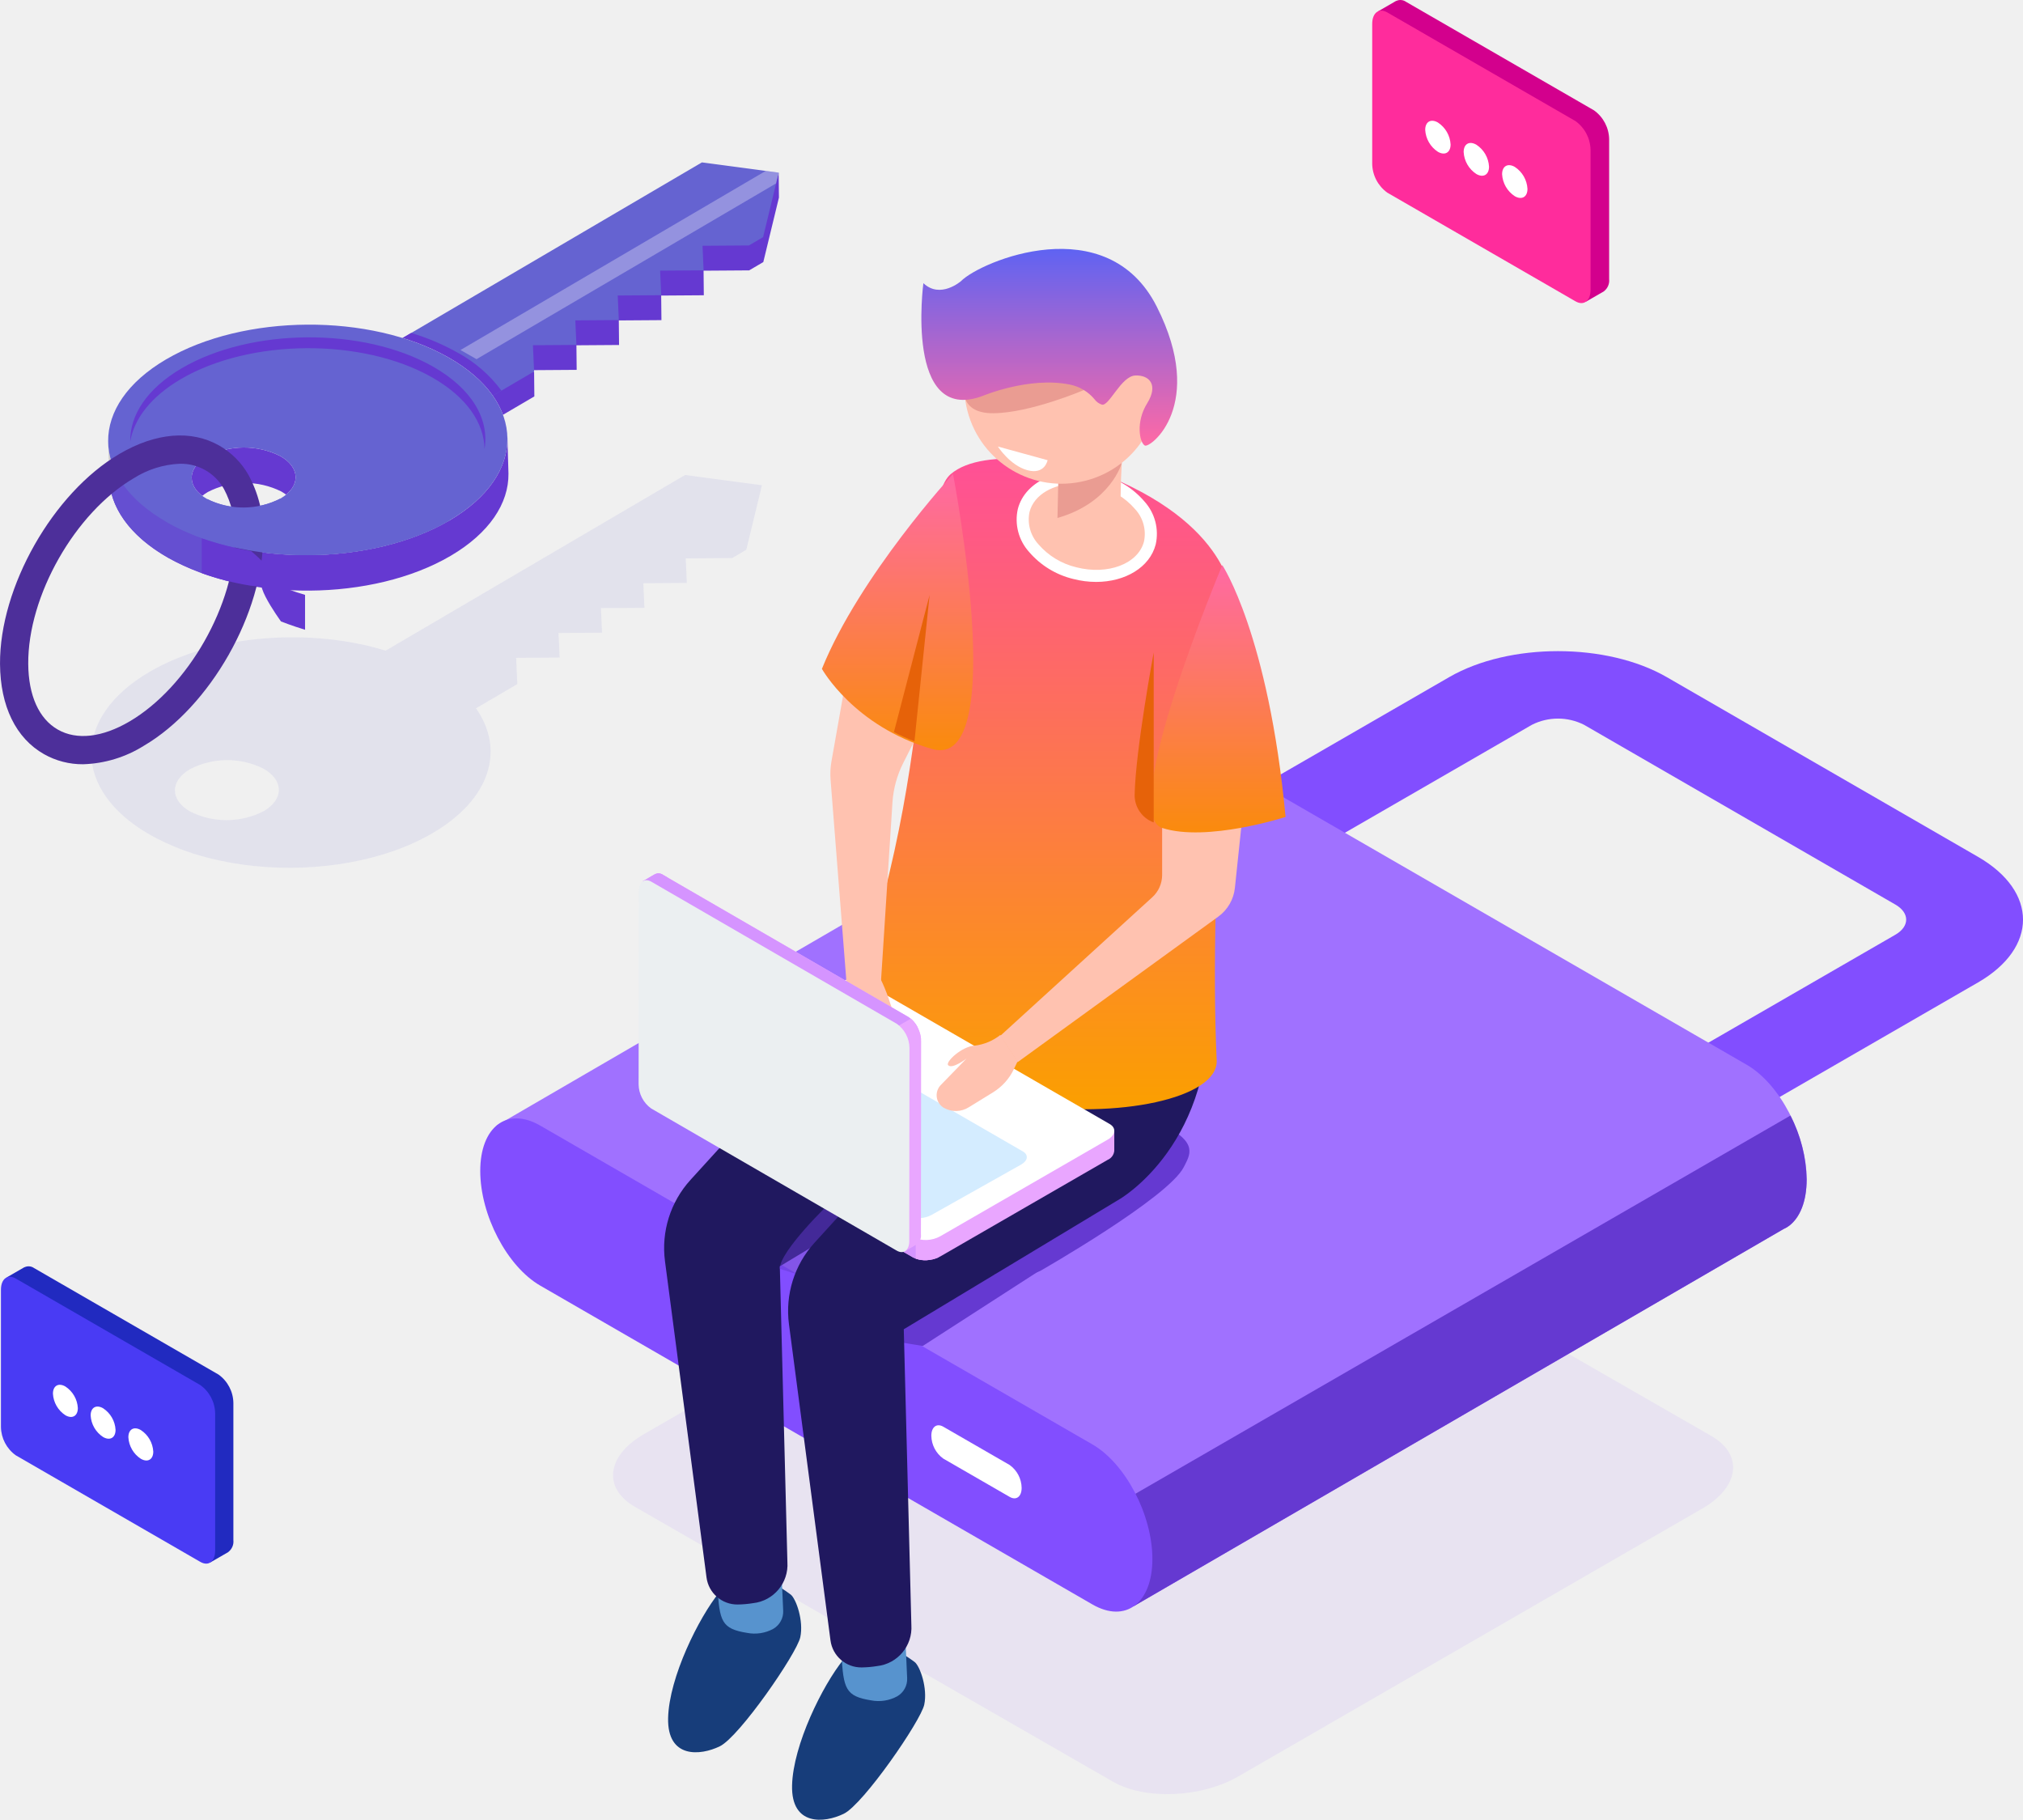
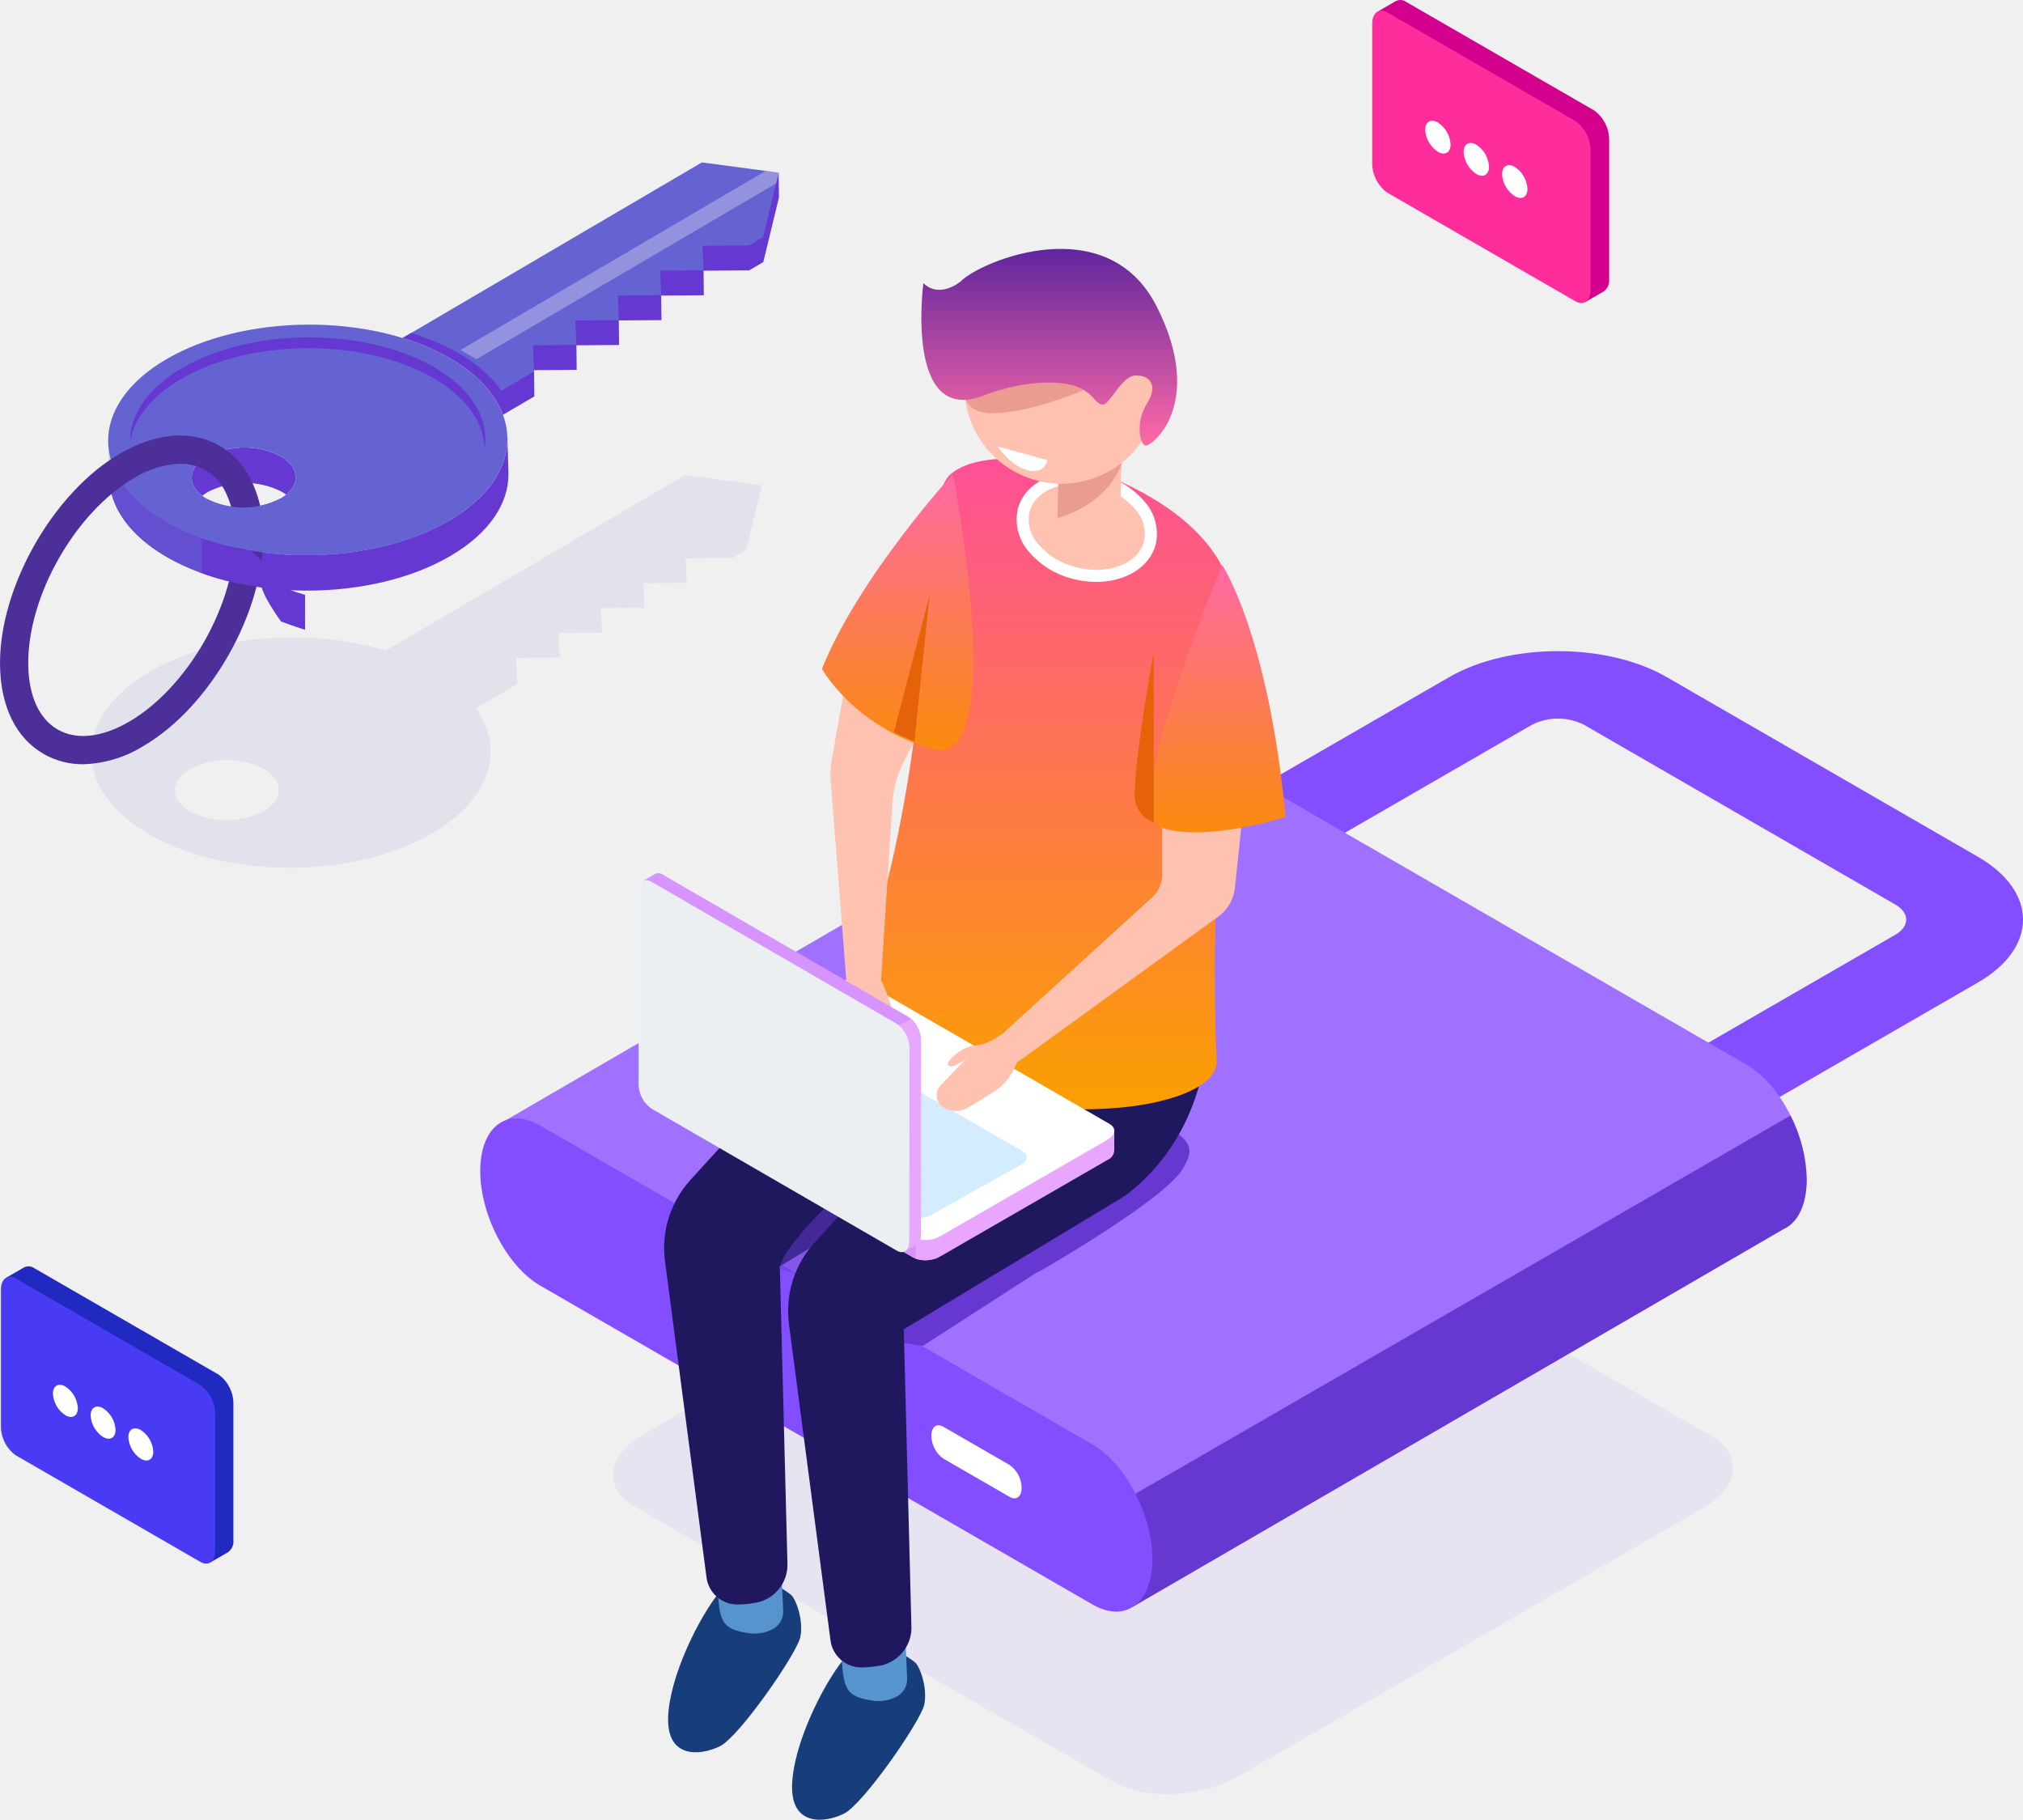
<svg xmlns="http://www.w3.org/2000/svg" width="400" height="359.791" viewBox="0 0 400 359.791">
  <defs>
    <linearGradient id="linear-gradient" x1="0.5" x2="0.5" y2="1" gradientUnits="objectBoundingBox">
      <stop offset="0" stop-color="#ff5096" />
      <stop offset="1" stop-color="#fb9f00" />
    </linearGradient>
    <linearGradient id="linear-gradient-2" x1="0.5" x2="0.5" y2="1" gradientUnits="objectBoundingBox">
-       <stop offset="0" stop-color="#5f63f2" />
+       <stop offset="0" stop-color="#60269E" />
      <stop offset="1" stop-color="#ff69a5" />
    </linearGradient>
    <linearGradient id="linear-gradient-3" x1="0.5" x2="0.5" y2="1" gradientUnits="objectBoundingBox">
      <stop offset="0" stop-color="#ff69a5" />
      <stop offset="1" stop-color="#fa8b0c" />
    </linearGradient>
  </defs>
  <g id="Illustration" transform="translate(-272.318 -62.067)">
    <g id="Group_1674" data-name="Group 1674" transform="translate(272.318 94.169)">
      <path id="Path_1011" data-name="Path 1011" d="M418.437,137.13l-59.2,34.731c-15.008-4.606-34.13-3.182-46.748,4.222-15.352,9.007-15.251,23.437.226,32.229a47.226,47.226,0,0,0,11.645,4.567,62.117,62.117,0,0,0,9.255,1.6c12.311,1.2,25.451-1,34.923-6.554,11.473-6.732,14.312-16.489,8.556-24.661l8.168-4.792-.231-5.186,8.6-.06-.217-4.856,8.6-.06-.217-4.857,8.6-.06-.217-4.856,8.6-.06-.216-4.857,9.177-.065,2.8-1.642,3.09-12.751Zm-83.3,66.455a16.065,16.065,0,0,1-14.533.1c-4.029-2.289-4.056-6.046-.059-8.39a16.065,16.065,0,0,1,14.533-.1C339.106,197.484,339.132,201.24,335.136,203.585Z" transform="translate(-282.977 -75.321)" fill="#6563d1" opacity="0.1" />
      <path id="Path_1012" data-name="Path 1012" d="M456.322,359.336,361.8,304.986c-6.364-3.674-5.566-10.093,1.783-14.335l91.744-52.968c7.349-4.243,18.466-4.7,24.83-1.029L574.678,291c6.364,3.674,5.566,10.092-1.782,14.335l-91.745,52.968C473.8,362.55,462.686,363.01,456.322,359.336Z" transform="translate(-236.289 -39.186)" fill="#a071ff" opacity="0.1" />
      <g id="Group_1649" data-name="Group 1649" transform="translate(94.958 96.636)">
        <g id="Group_1647" data-name="Group 1647" transform="translate(131.334)">
          <path id="Path_1013" data-name="Path 1013" d="M537.617,263.748l-16.343-9.435,60.255-34.788c2.846-1.644,2.846-4.317,0-5.96l-61.555-35.539a11.419,11.419,0,0,0-10.322,0L449.4,212.815l-16.342-9.435,60.255-34.788c11.856-6.845,31.15-6.845,43.006,0l61.555,35.539c11.856,6.845,11.856,17.984,0,24.83Z" transform="translate(-433.054 -163.457)" fill="#824eff" />
        </g>
        <g id="Group_1648" data-name="Group 1648" transform="translate(0 17.329)">
          <path id="Path_1014" data-name="Path 1014" d="M599.992,263.033c0-8.737-5.311-18.886-11.865-22.67L478.958,177.334c-2.935-1.694-5.616-1.814-7.687-.656l-.006,0L340.918,252.419,466.968,347.4l128.417-74.534a5.945,5.945,0,0,0,1.135-.658h0C598.665,270.584,599.992,267.4,599.992,263.033Z" transform="translate(-337.726 -175.917)" fill="#a071ff" />
          <path id="Path_1015" data-name="Path 1015" d="M436.2,326.471,564.62,251.937a5.947,5.947,0,0,0,1.135-.658h0c2.143-1.624,3.47-4.811,3.47-9.175a29.106,29.106,0,0,0-3.2-12.626L419.644,313.993Z" transform="translate(-306.961 -154.986)" fill="#6539d1" />
          <path id="Path_1016" data-name="Path 1016" d="M459.657,325.975l-109.17-63.029c-6.552-3.783-11.864-13.933-11.864-22.669h0c0-8.737,5.311-12.752,11.864-8.969l109.17,63.029c6.552,3.783,11.864,13.931,11.864,22.669h0C471.52,325.743,466.209,329.758,459.657,325.975Z" transform="translate(-338.623 -154.827)" fill="#824eff" />
        </g>
        <path id="Path_1017" data-name="Path 1017" d="M418.244,287.67,405.119,280.1a5.663,5.663,0,0,1-2.366-4.519h0c0-1.741,1.06-2.541,2.366-1.787l13.125,7.572a5.664,5.664,0,0,1,2.364,4.519h0C420.608,287.624,419.55,288.424,418.244,287.67Z" transform="translate(-313.561 -120.45)" fill="#fff" />
      </g>
      <g id="Group_1673" data-name="Group 1673" transform="translate(0 0)">
        <g id="Group_1672" data-name="Group 1672">
          <path id="Path_1018" data-name="Path 1018" d="M343.029,130.768l18.943,10.761,19.33-11.341-.051-4.933-.165.1L381.07,125l8.6-.06-.051-4.857,8.43-.059L398,115.169l8.43-.059-.051-4.858,8.43-.059-.05-4.858,9.012-.063,2.8-1.643,3.09-12.751-.051-4.933-1.491,4.727-13.642-1.822Z" transform="translate(-275.646 -83.917)" fill="#6539d1" />
          <g id="Group_1671" data-name="Group 1671">
            <g id="Group_1670" data-name="Group 1670">
              <g id="Group_1665" data-name="Group 1665" transform="translate(21.383)">
                <g id="Group_1651" data-name="Group 1651" transform="translate(45.949)">
                  <g id="Group_1650" data-name="Group 1650">
                    <path id="Path_1019" data-name="Path 1019" d="M361.929,136.9l19.329-11.341-.232-5.185,8.6-.06-.217-4.856,8.6-.06-.217-4.856,8.6-.06-.217-4.856,8.6-.06-.217-4.856,9.178-.064,2.8-1.643,3.09-12.751-15.185-2.028-71.443,41.917Z" transform="translate(-342.985 -84.219)" fill="#6563d1" />
                  </g>
                </g>
                <g id="Group_1653" data-name="Group 1653" transform="translate(45.948 33.726)">
                  <g id="Group_1652" data-name="Group 1652">
                    <path id="Path_1020" data-name="Path 1020" d="M374.8,124.331a26.634,26.634,0,0,0-8.78-7.569,45.318,45.318,0,0,0-9.074-3.83l-13.962,8.191,18.943,10.761Z" transform="translate(-342.985 -112.931)" fill="#6539d1" />
                  </g>
                </g>
                <g id="Group_1655" data-name="Group 1655" transform="translate(69.665 1.688)" opacity="0.5">
                  <g id="Group_1654" data-name="Group 1654">
                    <path id="Path_1021" data-name="Path 1021" d="M425.568,88.136l.518-2.14-2.548-.341-60.363,35.417,3.179,1.806Z" transform="translate(-363.176 -85.656)" fill="#fff" opacity="0.6" />
                  </g>
                </g>
                <g id="Group_1657" data-name="Group 1657" transform="translate(0.005 55.4)">
                  <g id="Group_1656" data-name="Group 1656">
                    <path id="Path_1022" data-name="Path 1022" d="M304.08,138.4l-.209-7.013,2.245,4.736Z" transform="translate(-303.872 -131.383)" fill="#d3d0cf" />
                  </g>
                </g>
                <path id="Path_1023" data-name="Path 1023" d="M315.721,156.6c15.477,8.792,40.469,8.618,55.822-.39,7.7-4.516,11.508-10.4,11.446-16.243v0l-.215-7.431-1.262,1.406c-1.781-3.662-5.174-7.111-10.2-9.964-15.478-8.792-40.469-8.617-55.822.39S300.243,147.807,315.721,156.6Zm22.357-13.117c4.029,2.289,4.056,6.046.059,8.39a16.065,16.065,0,0,1-14.532.1c-4.029-2.289-4.056-6.046-.059-8.39A16.058,16.058,0,0,1,338.077,143.481Z" transform="translate(-303.836 -78.408)" fill="#6539d1" />
                <g id="Group_1659" data-name="Group 1659" transform="translate(0 32.081)">
                  <g id="Group_1658" data-name="Group 1658">
                    <path id="Path_1024" data-name="Path 1024" d="M315.541,150.631c15.478,8.792,40.471,8.617,55.823-.39s15.25-23.437-.227-32.229-40.469-8.617-55.822.391S300.065,141.839,315.541,150.631ZM337.9,137.514c4.029,2.288,4.056,6.045.059,8.39a16.061,16.061,0,0,1-14.533.1c-4.029-2.288-4.056-6.045-.059-8.39A16.061,16.061,0,0,1,337.9,137.514Z" transform="translate(-303.867 -111.531)" fill="#f2f2f2" />
                  </g>
                </g>
                <path id="Path_1025" data-name="Path 1025" d="M333.456,151.265a15.85,15.85,0,0,1-9.853-1.455c-2.89-1.642-3.708-4.036-2.474-6.126l-7.011-5.56s-3.665-4.135-7.293-8.234c-5.645,8.252-2.673,17.972,8.9,24.544a48.785,48.785,0,0,0,17.308,5.5Z" transform="translate(-303.836 -76.244)" fill="#654fd1" />
                <g id="Group_1661" data-name="Group 1661" transform="translate(0 32.081)">
                  <g id="Group_1660" data-name="Group 1660">
                    <path id="Path_1026" data-name="Path 1026" d="M315.541,150.631a47.136,47.136,0,0,0,11.645,4.567,61.971,61.971,0,0,0,9.255,1.6c12.311,1.2,25.451-1,34.923-6.554,15.352-9.008,15.25-23.437-.227-32.229s-40.469-8.617-55.822.391S300.065,141.839,315.541,150.631ZM337.9,137.514c4.029,2.288,4.056,6.045.059,8.39a16.061,16.061,0,0,1-14.533.1c-4.029-2.288-4.056-6.045-.059-8.39A16.061,16.061,0,0,1,337.9,137.514Z" transform="translate(-303.867 -111.531)" fill="#6563d1" />
                  </g>
                </g>
                <g id="Group_1664" data-name="Group 1664" transform="translate(4.361 34.595)">
                  <g id="Group_1663" data-name="Group 1663">
                    <g id="Group_1662" data-name="Group 1662">
                      <path id="Path_1027" data-name="Path 1027" d="M307.581,134.288c.753-4.492,4.083-8.88,10.013-12.359,13.66-8.014,35.9-8.17,49.666-.348,6.843,3.888,10.3,9.014,10.379,14.171.981-5.856-2.422-11.888-10.215-16.314-13.77-7.823-36.007-7.667-49.666.347C310.887,123.815,307.5,129.068,307.581,134.288Z" transform="translate(-307.58 -113.67)" fill="#6539d1" />
                    </g>
                  </g>
                </g>
              </g>
              <g id="Group_1669" data-name="Group 1669" transform="translate(0 53.996)">
                <g id="Group_1668" data-name="Group 1668">
                  <g id="Group_1667" data-name="Group 1667">
                    <g id="Group_1666" data-name="Group 1666">
                      <path id="Path_1028" data-name="Path 1028" d="M302.1,195.194a15.485,15.485,0,0,1-7.744-2c-5.547-3.147-8.634-9.472-8.689-17.811-.109-15.208,10.477-33.843,23.6-41.542,7.188-4.218,14.2-4.808,19.747-1.656a15.509,15.509,0,0,1,5.742,5.742A23.906,23.906,0,0,1,337.7,150c.108,15.208-10.479,33.845-23.6,41.542A23.986,23.986,0,0,1,302.1,195.194Zm19.152-59.416a18.481,18.481,0,0,0-9.166,2.879c-11.587,6.8-20.937,23.256-20.84,36.691.042,6.26,2.125,10.875,5.864,13s8.767,1.551,14.166-1.616c11.588-6.8,20.937-23.256,20.843-36.691a18.72,18.72,0,0,0-2.18-9.283h0a9.7,9.7,0,0,0-8.686-4.976Z" transform="translate(-285.663 -130.188)" fill="#4d2f9a" />
                    </g>
                  </g>
                </g>
              </g>
            </g>
          </g>
        </g>
        <path id="Path_1029" data-name="Path 1029" d="M322.449,146.27l11.019,2.7,1.582-8.177a16.061,16.061,0,0,1-14.532.1Z" transform="translate(-279.577 -74.339)" fill="#6563d1" />
        <path id="Path_1030" data-name="Path 1030" d="M313.806,145.026a47.135,47.135,0,0,0,11.645,4.567,61.968,61.968,0,0,0,9.255,1.6c12.311,1.2,25.451-1,34.923-6.554l-44.874-1.008Z" transform="translate(-280.749 -73.845)" fill="#6563d1" />
        <path id="Path_1031" data-name="Path 1031" d="M329.371,150.014a65.158,65.158,0,0,1-9.746-2.511v6.886a53.453,53.453,0,0,0,9.627,2.468C339.527,158.213,329.371,150.014,329.371,150.014Z" transform="translate(-279.733 -73.168)" fill="#6539d1" />
      </g>
      <path id="Path_1032" data-name="Path 1032" d="M323.117,148.63a45.707,45.707,0,0,1-6.348-2.342c-6-2.81,1.59,7.6,1.59,7.6s2.045.815,4.757,1.647Z" transform="translate(-262.799 -63.121)" fill="#6539d1" />
    </g>
    <path id="Path_1033" data-name="Path 1033" d="M427.382,251.248l-23.247,14.993L392.819,264.4l27.641-13.362Z" transform="translate(50.633 61.942)" fill="#6539d1" />
    <g id="Group_1679" data-name="Group 1679" transform="translate(398.588 111.276)">
      <g id="Group_1676" data-name="Group 1676" transform="translate(5.042)">
        <path id="Path_1034" data-name="Path 1034" d="M403.357,305.93s-6.7-3.377-10.808,1.651-9.991,16.9-10.174,24.92,6.348,7.478,10.229,5.58,15.219-18.344,15.906-21.567-.809-7.581-1.9-8.434S403.357,305.93,403.357,305.93Z" transform="translate(-357.074 -28.686)" fill="#173d7a" />
        <path id="Path_1035" data-name="Path 1035" d="M402.074,304.908l.31,6.937a3.935,3.935,0,0,1-1.961,3.609,7.715,7.715,0,0,1-5.165.8c-5.044-.811-5.494-2.252-5.855-9.188S402.074,304.908,402.074,304.908Z" transform="translate(-354.329 -29.278)" fill="#5793ce" />
        <g id="Group_1675" data-name="Group 1675" transform="translate(0 121.726)">
          <path id="Path_1036" data-name="Path 1036" d="M385.734,296.339s-6.7-3.377-10.808,1.651-9.991,16.9-10.174,24.919,6.348,7.48,10.229,5.581,15.219-18.345,15.907-21.568-.81-7.58-1.9-8.432S385.734,296.339,385.734,296.339Z" transform="translate(-363.961 -154.16)" fill="#173d7a" />
          <path id="Path_1037" data-name="Path 1037" d="M384.451,295.317l.31,6.937a3.935,3.935,0,0,1-1.961,3.609,7.724,7.724,0,0,1-5.165.8c-5.044-.811-5.495-2.252-5.855-9.188S384.451,295.317,384.451,295.317Z" transform="translate(-361.217 -154.752)" fill="#5793ce" />
          <path id="Path_1038" data-name="Path 1038" d="M447.166,207c-1.982-32.247-34.923,4.744-34.923,4.744l-22.545,22.1-20.3,22.3a20.011,20.011,0,0,0-5.043,16.076l8.213,62.536a6.146,6.146,0,0,0,6.164,5.341,20.737,20.737,0,0,0,3.042-.266,7.64,7.64,0,0,0,6.786-8.107l-1.5-58.49,42.636-25.7S449.148,239.243,447.166,207Z" transform="translate(-364.182 -193.799)" fill="#20185f" />
        </g>
        <path id="Path_1039" data-name="Path 1039" d="M396.921,243.59l-6.067-2.228c-.142,0-10.314,9.839-10.225,13.282l4.565,1.465,11.46-11.125Z" transform="translate(-357.756 -52.993)" fill="#6539d1" opacity="0.5" />
        <path id="Path_1040" data-name="Path 1040" d="M420.418,259.333s25.337-14.467,28.371-20.532c1.188-2.375,3.033-4.858-4.36-8.448L410.638,254.44l1.465,8.293Z" transform="translate(-346.028 -57.275)" fill="#6539d1" />
        <path id="Path_1041" data-name="Path 1041" d="M464.79,215.942c-2.113-32.239-34.923,4.745-34.923,4.745l-22.545,22.1-20.3,22.3a20.014,20.014,0,0,0-5.043,16.076l8.214,62.537a6.144,6.144,0,0,0,6.163,5.341,20.94,20.94,0,0,0,3.042-.266,7.641,7.641,0,0,0,6.786-8.108l-1.5-58.488,42.636-25.7S466.722,245.417,464.79,215.942Z" transform="translate(-357.295 -68.575)" fill="#20185f" />
        <path id="Path_1042" data-name="Path 1042" d="M441,138.7c24.975,10.353,24.474,25.116,24.474,25.116s-4.893,54.121-3.223,90.265c.7,15.111-80.279,16.264-68.2-24.048,14.239-47.53,8.9-86.009,15.567-91.812S434.539,136.024,441,138.7Z" transform="translate(-352.992 -93.651)" fill="url(#linear-gradient)" />
        <path id="Path_1043" data-name="Path 1043" d="M440.311,150.742c-1.306,5.071-7.95,7.744-14.838,5.969s-11.414-7.324-10.108-12.395,7.95-7.743,14.838-5.968S441.617,145.672,440.311,150.742Z" transform="translate(-344.269 -92.602)" fill="#ffc2b0" />
        <path id="Path_1044" data-name="Path 1044" d="M430.026,158.781a18.12,18.12,0,0,1-4.513-.58,16.622,16.622,0,0,1-8.756-5.363,9.539,9.539,0,0,1-2.211-8.485c1.466-5.7,8.777-8.766,16.292-6.827a16.626,16.626,0,0,1,8.755,5.364,9.538,9.538,0,0,1,2.211,8.484C440.635,155.915,435.758,158.781,430.026,158.781Zm-3.759-19.457c-4.638,0-8.517,2.159-9.41,5.624a7.228,7.228,0,0,0,1.751,6.381,14.222,14.222,0,0,0,7.5,4.559c6.24,1.6,12.245-.684,13.385-5.108a7.228,7.228,0,0,0-1.751-6.381,14.21,14.21,0,0,0-7.5-4.56A16.016,16.016,0,0,0,426.266,139.324Z" transform="translate(-344.605 -92.936)" fill="#fff" />
        <path id="Path_1045" data-name="Path 1045" d="M420.322,138.283s.217,1-.216,8.915c-.136,2.488,8.576,4.812,10.827,2.56s1.35-4.594,1.892-13.061S420.322,138.283,420.322,138.283Z" transform="translate(-342.328 -94.358)" fill="#ffc2b0" />
        <path id="Path_1046" data-name="Path 1046" d="M432.825,135.744s-2.146,7.851-12.72,10.862l.16-7.136Z" transform="translate(-342.328 -93.405)" fill="#ea9c92" />
        <path id="Path_1047" data-name="Path 1047" d="M444.7,125.453a19.224,19.224,0,1,1-23.424-13.8A19.224,19.224,0,0,1,444.7,125.453Z" transform="translate(-347.504 -103.06)" fill="#ffc2b0" />
        <path id="Path_1048" data-name="Path 1048" d="M430.541,126.674s-10.584,4.534-17.912,4.585-5.713-6.085-5.713-6.085l21.755-3.145Z" transform="translate(-347.542 -98.764)" fill="#ea9c92" />
        <path id="Path_1049" data-name="Path 1049" d="M412.792,134.406s9.22-3.914,17.308-2.282a8.473,8.473,0,0,1,4.887,2.905,2.886,2.886,0,0,0,1.48,1.07c1.434.325,3.782-5.626,6.57-5.761s4.648,1.837,2.362,5.5-1.513,7.755-.46,8.342,12.207-7.957,2.367-27.45-34.837-8.994-38.725-5.043c0,0-4.1,3.567-7.425.392C401.155,112.077,397.421,140.044,412.792,134.406Z" transform="translate(-349.89 -105.302)" fill="url(#linear-gradient-2)" />
        <path id="Path_1050" data-name="Path 1050" d="M443.973,186.522v14.624a5.961,5.961,0,0,1-1.944,4.4l-30.042,27.389,3.413,5.221,39.674-28.774a8.063,8.063,0,0,0,3.286-5.684l2.681-25.5Z" transform="translate(-345.501 -77.36)" fill="#ffc2b0" />
        <path id="Path_1051" data-name="Path 1051" d="M447.5,150.495s9.114,13.706,12.509,49.786c0,0-15.568,5.035-24.4,2.177S447.5,150.495,447.5,150.495Z" transform="translate(-337.129 -87.969)" fill="url(#linear-gradient-3)" />
        <path id="Path_1052" data-name="Path 1052" d="M434.848,162.956s-3.569,19.1-3.77,28.07a5.728,5.728,0,0,0,3.77,5.533h0Z" transform="translate(-338.041 -83.161)" fill="#e66209" />
      </g>
      <g id="Group_1677" data-name="Group 1677" transform="translate(4.802 144.438)">
        <path id="Path_1053" data-name="Path 1053" d="M453.262,238.58l-6.64-.876-42.863-24.746a5.96,5.96,0,0,0-5.361.221l-30.372,17.53-4.014-.53v4h0a1.566,1.566,0,0,0,.922,1.408l48.576,28.045a5.957,5.957,0,0,0,5.36-.223l33.077-19.09a2.164,2.164,0,0,0,1.312-1.8h0Z" transform="translate(-364.009 -208.645)" fill="#e9a6ff" />
        <path id="Path_1054" data-name="Path 1054" d="M421.057,220.481l-3.046-1.758H384.532l-16.506,9.523-4.014-.53v4h0a1.566,1.566,0,0,0,.922,1.407l48.576,28.045a5.017,5.017,0,0,0,2.766.517Z" transform="translate(-364.009 -206.182)" fill="#d594ff" />
        <path id="Path_1055" data-name="Path 1055" d="M365.794,225.424l-1.782-.235v4h0a1.566,1.566,0,0,0,.922,1.407l.857.494Z" transform="translate(-364.009 -203.655)" fill="#5793ce" />
        <path id="Path_1056" data-name="Path 1056" d="M399.955,251.393a6.227,6.227,0,0,0,4.556-.282v-6.8h-4.556Z" transform="translate(-349.963 -196.183)" fill="#e9a6ff" />
        <path id="Path_1057" data-name="Path 1057" d="M413.514,260.7,364.938,232.65c-1.374-.794-1.2-2.179.385-3.1l33.076-19.09a5.96,5.96,0,0,1,5.361-.223l48.576,28.045c1.374.794,1.2,2.179-.385,3.1l-33.077,19.09A5.957,5.957,0,0,1,413.514,260.7Z" transform="translate(-364.01 -209.706)" fill="#fff" />
        <path id="Path_1058" data-name="Path 1058" d="M410.579,253.564l-40.39-23.319c-1.143-.659-1-1.811.32-2.573l17.724-9.968a4.954,4.954,0,0,1,4.457-.184l40.391,23.318c1.142.661,1,1.812-.321,2.574l-17.724,9.966A4.95,4.95,0,0,1,410.579,253.564Z" transform="translate(-361.897 -206.827)" fill="#d4ecff" />
      </g>
      <path id="Path_1059" data-name="Path 1059" d="M390.305,210.063l-.5,3.352a24.781,24.781,0,0,0,.22,8.594l.6,2.954a4.153,4.153,0,0,0,3.328,3.263h0a2.291,2.291,0,0,0,2.687-2l.8-7.165s1.833,2.4,2.719,2.4-.99-7.176-2.993-11.238S390.305,210.063,390.305,210.063Z" transform="translate(-349.235 -65.685)" fill="#ffc2b0" />
      <path id="Path_1060" data-name="Path 1060" d="M407.44,174.13l-5.213,10.317a20.212,20.212,0,0,0-2.132,7.83l-2.264,35.284-6.857-.163-3.113-39.625a14.559,14.559,0,0,1,.177-3.663l3.556-20.094Z" transform="translate(-349.904 -82.802)" fill="#ffc2b0" />
      <g id="Group_1678" data-name="Group 1678" transform="translate(0 123.484)">
        <path id="Path_1061" data-name="Path 1061" d="M412.98,269.292l-4.074-5.317-42.832-24.8a5.959,5.959,0,0,1-2.481-4.758l.036-35.066-2.462-3.216,2.313-1.341,0,0a1.561,1.561,0,0,1,1.68.1L413.7,223a5.956,5.956,0,0,1,2.481,4.757l-.04,38.19a2.164,2.164,0,0,1-.908,2.036h0Z" transform="translate(-360.319 -194.599)" fill="#e9a6ff" />
        <path id="Path_1062" data-name="Path 1062" d="M383.358,249.183l-3.043-1.762-16.7-29.013.017-19.055-2.462-3.216,2.313-1.341,0,0a1.561,1.561,0,0,1,1.68.1L413.7,223a5.027,5.027,0,0,1,1.829,2.139Z" transform="translate(-360.319 -194.599)" fill="#d594ff" />
        <path id="Path_1063" data-name="Path 1063" d="M362.259,197.564l-1.092-1.427,2.313-1.341,0,0a1.561,1.561,0,0,1,1.68.1l.855.5Z" transform="translate(-360.319 -194.599)" fill="#d594ff" />
        <path id="Path_1064" data-name="Path 1064" d="M400.661,215.244a6.221,6.221,0,0,1,2.028,4.089l-4.744,2.738-2.273-3.947Z" transform="translate(-346.834 -186.531)" fill="#e9a6ff" />
        <path id="Path_1065" data-name="Path 1065" d="M411.63,223.964l-48.54-28.1c-1.374-.8-2.49.046-2.491,1.878l-.042,38.19a5.964,5.964,0,0,0,2.483,4.758l48.541,28.1c1.373.8,2.488-.046,2.491-1.878l.04-38.19A5.956,5.956,0,0,0,411.63,223.964Z" transform="translate(-360.557 -194.223)" fill="#ebeff1" />
      </g>
      <path id="Path_1066" data-name="Path 1066" d="M418.937,222.778l-.777,1.611a10.788,10.788,0,0,1-4.057,4.5l-4.822,2.972a4.8,4.8,0,0,1-4.922.114l-.164-.1a2.9,2.9,0,0,1-.41-4.458l5.039-5.179s-2.83,2.168-3.624,1.295c-.581-.64,2.745-3.763,5.3-3.865a10.083,10.083,0,0,0,5.025-2.11Z" transform="translate(-343.997 -62.145)" fill="#ffc2b0" />
      <path id="Path_1067" data-name="Path 1067" d="M412.538,137.295s-18.471,20.1-25.922,38.536c0,0,6.316,11.379,21.777,15.844S412.538,137.295,412.538,137.295Z" transform="translate(-350.373 -92.799)" fill="url(#linear-gradient-3)" />
      <path id="Path_1068" data-name="Path 1068" d="M400.914,183.664l2.994-28.92-7.054,27.1A40.126,40.126,0,0,0,400.914,183.664Z" transform="translate(-346.372 -86.309)" fill="#e66209" />
      <path id="Path_1069" data-name="Path 1069" d="M416.6,134.762l-4.964-1.363s2.37,3.727,5.829,4.677,4-1.978,4-1.978Z" transform="translate(-340.597 -94.321)" fill="#fff" />
    </g>
    <g id="Group_1682" data-name="Group 1682" transform="translate(543.639 62.067)">
      <g id="Group_1680" data-name="Group 1680">
        <path id="Path_1073" data-name="Path 1073" d="M492.314,103.884l-37.187-21.47a1.9,1.9,0,0,0-1.922-.154l0-.024L449.6,84.32l2.535.926v27.082a7.168,7.168,0,0,0,2.992,5.718l35.545,20.521v3.178l3.644-2.1-.019-.007a2.651,2.651,0,0,0,1.011-2.385V109.6A7.165,7.165,0,0,0,492.314,103.884Z" transform="translate(-448.461 -82.067)" fill="#d3008d" />
        <path id="Path_1074" data-name="Path 1074" d="M488.961,141.042l-37.187-21.471a7.166,7.166,0,0,1-2.993-5.716V86.2c0-2.2,1.341-3.217,2.993-2.263l37.187,21.471a7.166,7.166,0,0,1,2.993,5.716v27.652C491.954,140.983,490.613,142,488.961,141.042Z" transform="translate(-448.781 -81.475)" fill="#ff2c9c" />
      </g>
      <g id="Group_1681" data-name="Group 1681" transform="translate(10.48 23.878)">
        <path id="Path_1075" data-name="Path 1075" d="M461.335,103.924c0,1.6-1.124,2.249-2.51,1.448a5.546,5.546,0,0,1-2.509-4.345c0-1.6,1.124-2.249,2.509-1.449A5.544,5.544,0,0,1,461.335,103.924Z" transform="translate(-456.316 -99.236)" fill="#fff" />
        <path id="Path_1076" data-name="Path 1076" d="M466.8,107.079c0,1.6-1.124,2.249-2.509,1.449a5.545,5.545,0,0,1-2.509-4.346c0-1.6,1.122-2.249,2.509-1.449A5.55,5.55,0,0,1,466.8,107.079Z" transform="translate(-454.18 -98.003)" fill="#fff" />
        <path id="Path_1077" data-name="Path 1077" d="M472.265,110.235c0,1.6-1.122,2.248-2.509,1.448a5.546,5.546,0,0,1-2.509-4.346c0-1.6,1.124-2.248,2.509-1.448A5.542,5.542,0,0,1,472.265,110.235Z" transform="translate(-452.044 -96.769)" fill="#fff" />
      </g>
    </g>
    <g id="Group_1685" data-name="Group 1685" transform="translate(272.505 312.434)">
      <g id="Group_1683" data-name="Group 1683">
        <path id="Path_1078" data-name="Path 1078" d="M307.248,272.922,270.766,251.86a1.865,1.865,0,0,0-1.886-.152l0-.024-3.54,2.044,2.487.908v26.568a7.028,7.028,0,0,0,2.936,5.608l34.87,20.133v3.117L309.211,308l-.019-.007a2.6,2.6,0,0,0,.992-2.339V278.531A7.03,7.03,0,0,0,307.248,272.922Z" transform="translate(-264.226 -251.518)" fill="#212ac0" />
        <path id="Path_1079" data-name="Path 1079" d="M303.958,309.374l-36.482-21.064a7.028,7.028,0,0,1-2.936-5.609V255.576c0-2.163,1.314-3.156,2.936-2.22l36.482,21.064a7.028,7.028,0,0,1,2.936,5.608v27.127C306.894,309.316,305.579,310.31,303.958,309.374Z" transform="translate(-264.54 -250.938)" fill="#493bf4" />
      </g>
      <g id="Group_1684" data-name="Group 1684" transform="translate(10.281 23.426)">
        <path id="Path_1080" data-name="Path 1080" d="M276.855,272.962c0,1.569-1.1,2.206-2.462,1.42a5.442,5.442,0,0,1-2.462-4.263c0-1.57,1.1-2.206,2.462-1.421A5.439,5.439,0,0,1,276.855,272.962Z" transform="translate(-271.932 -268.361)" fill="#fff" />
        <path id="Path_1081" data-name="Path 1081" d="M282.217,276.056c0,1.57-1.1,2.206-2.462,1.421a5.439,5.439,0,0,1-2.462-4.264c0-1.569,1.1-2.206,2.462-1.42A5.442,5.442,0,0,1,282.217,276.056Z" transform="translate(-269.837 -267.152)" fill="#fff" />
        <path id="Path_1082" data-name="Path 1082" d="M287.579,279.153c0,1.569-1.1,2.206-2.462,1.42a5.437,5.437,0,0,1-2.462-4.263c0-1.57,1.1-2.206,2.462-1.421A5.445,5.445,0,0,1,287.579,279.153Z" transform="translate(-267.741 -265.942)" fill="#fff" />
      </g>
    </g>
  </g>
</svg>
